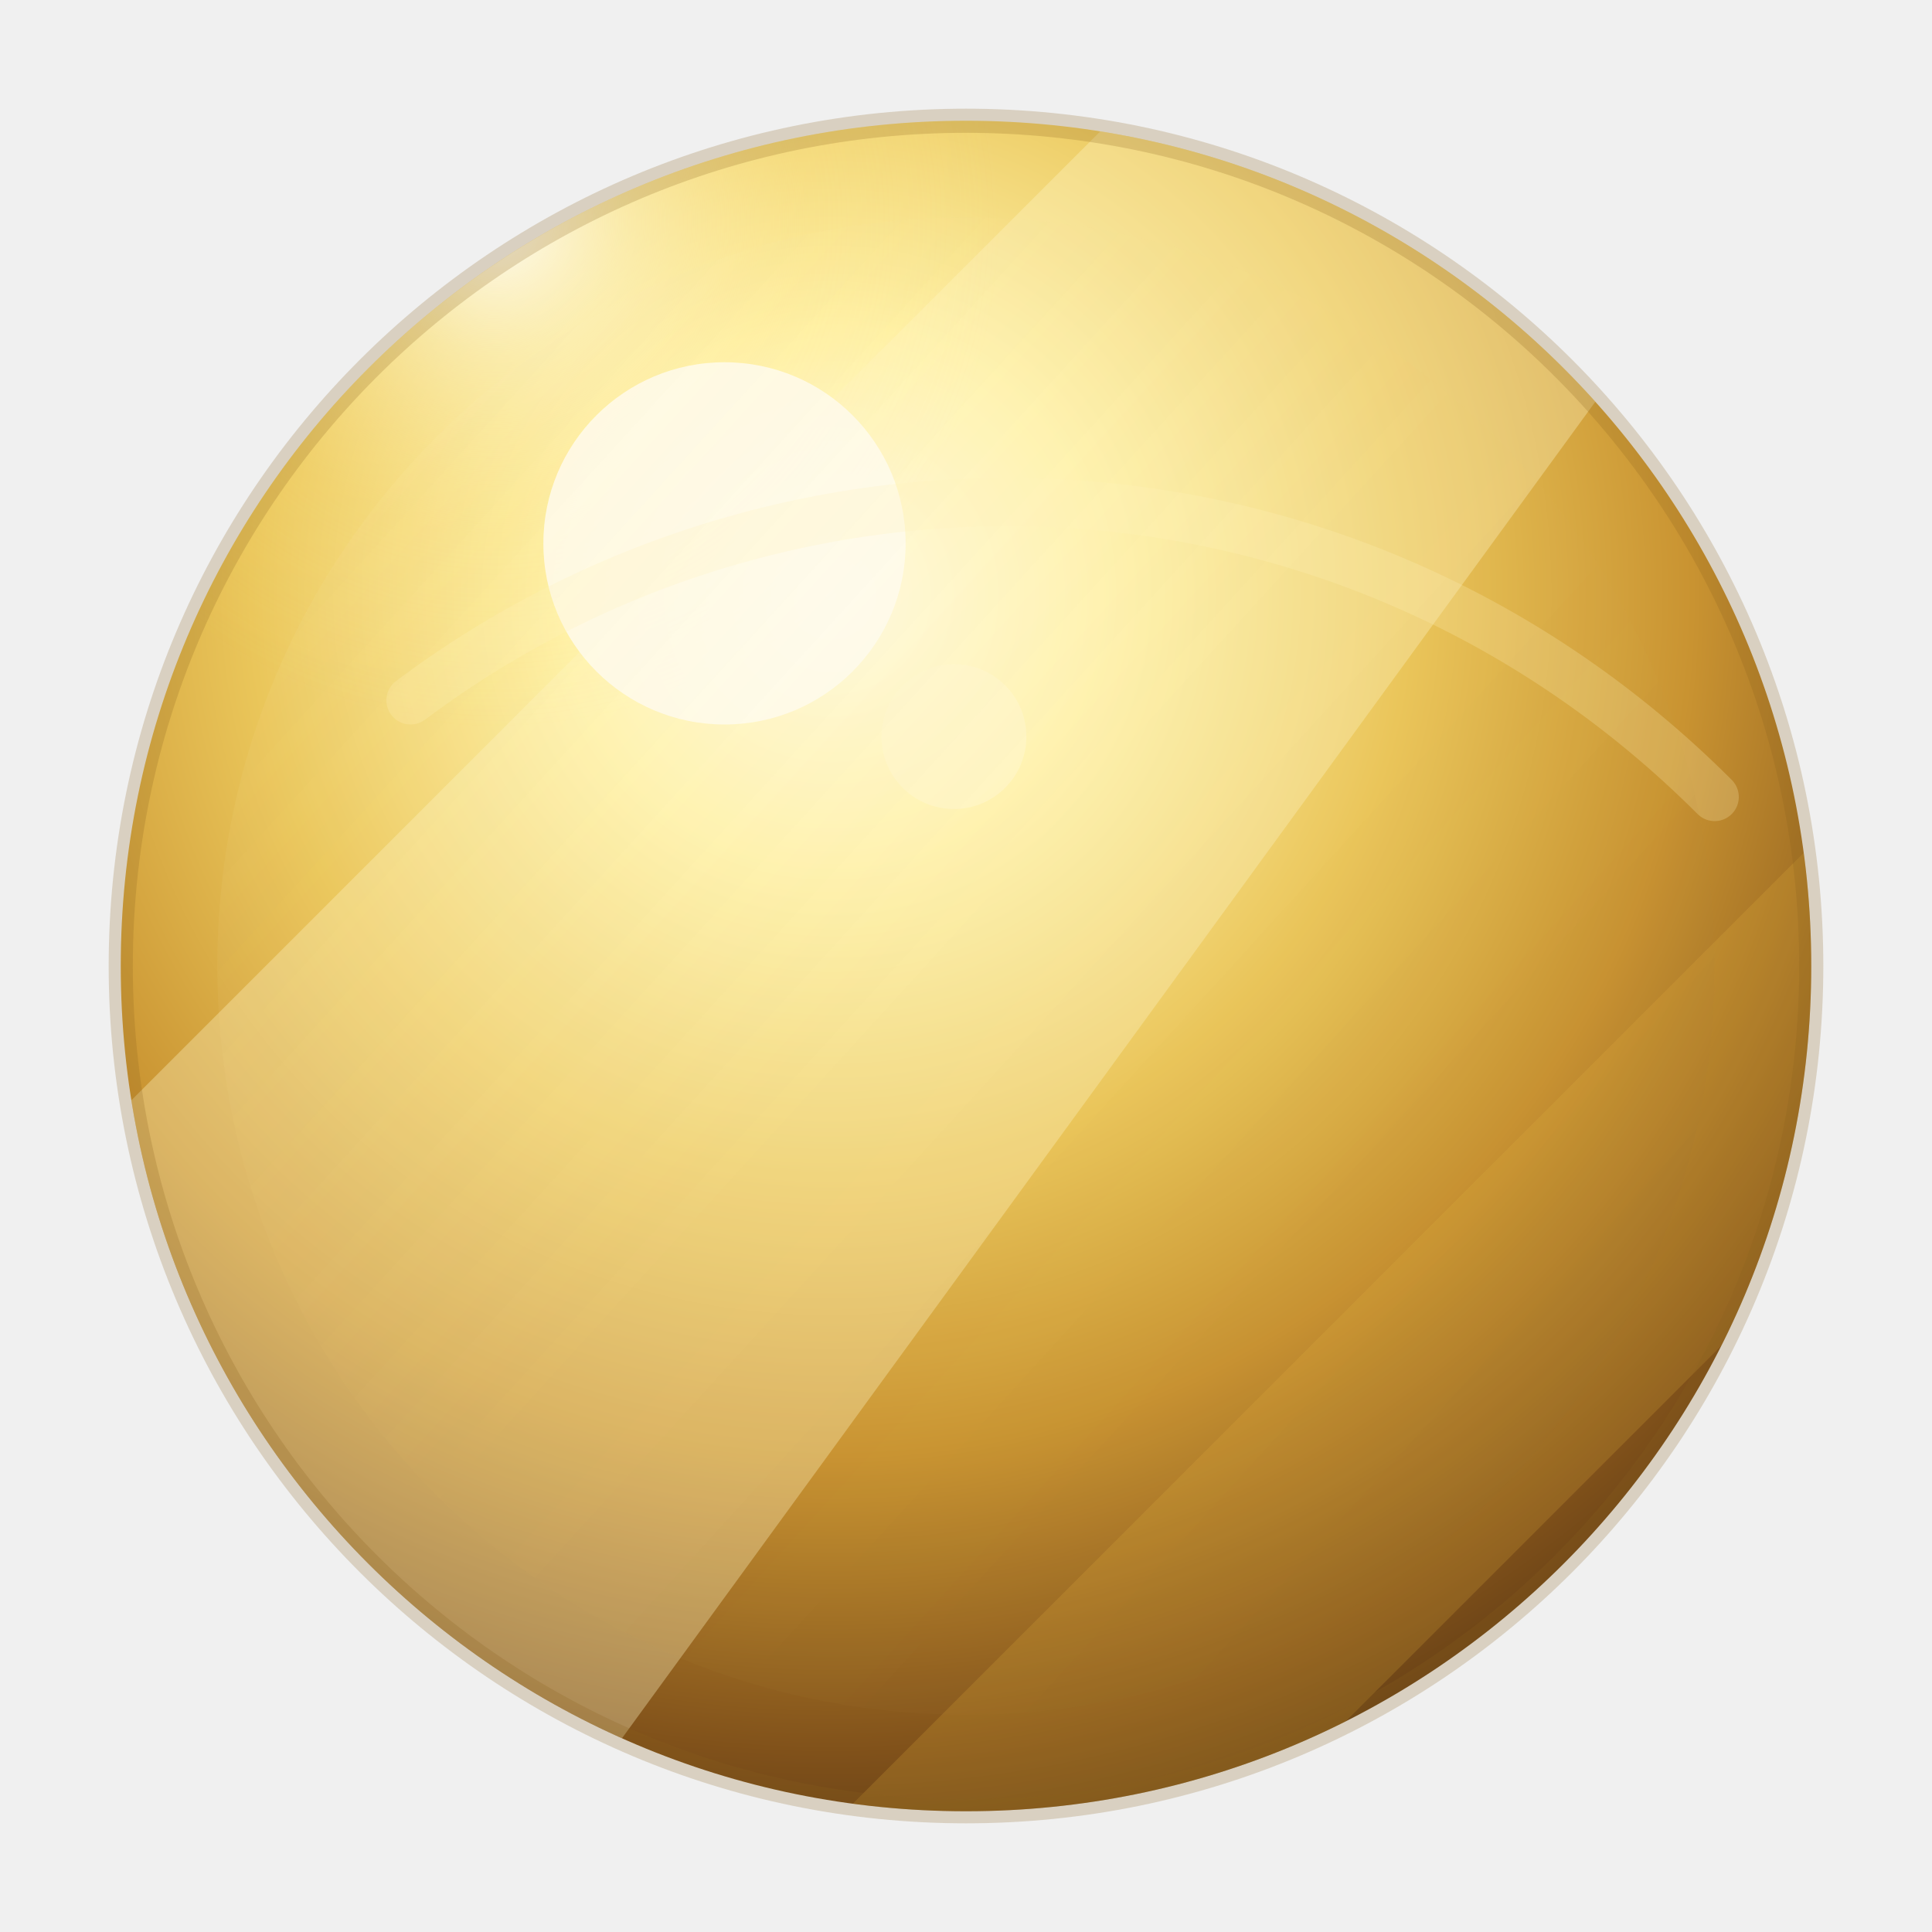
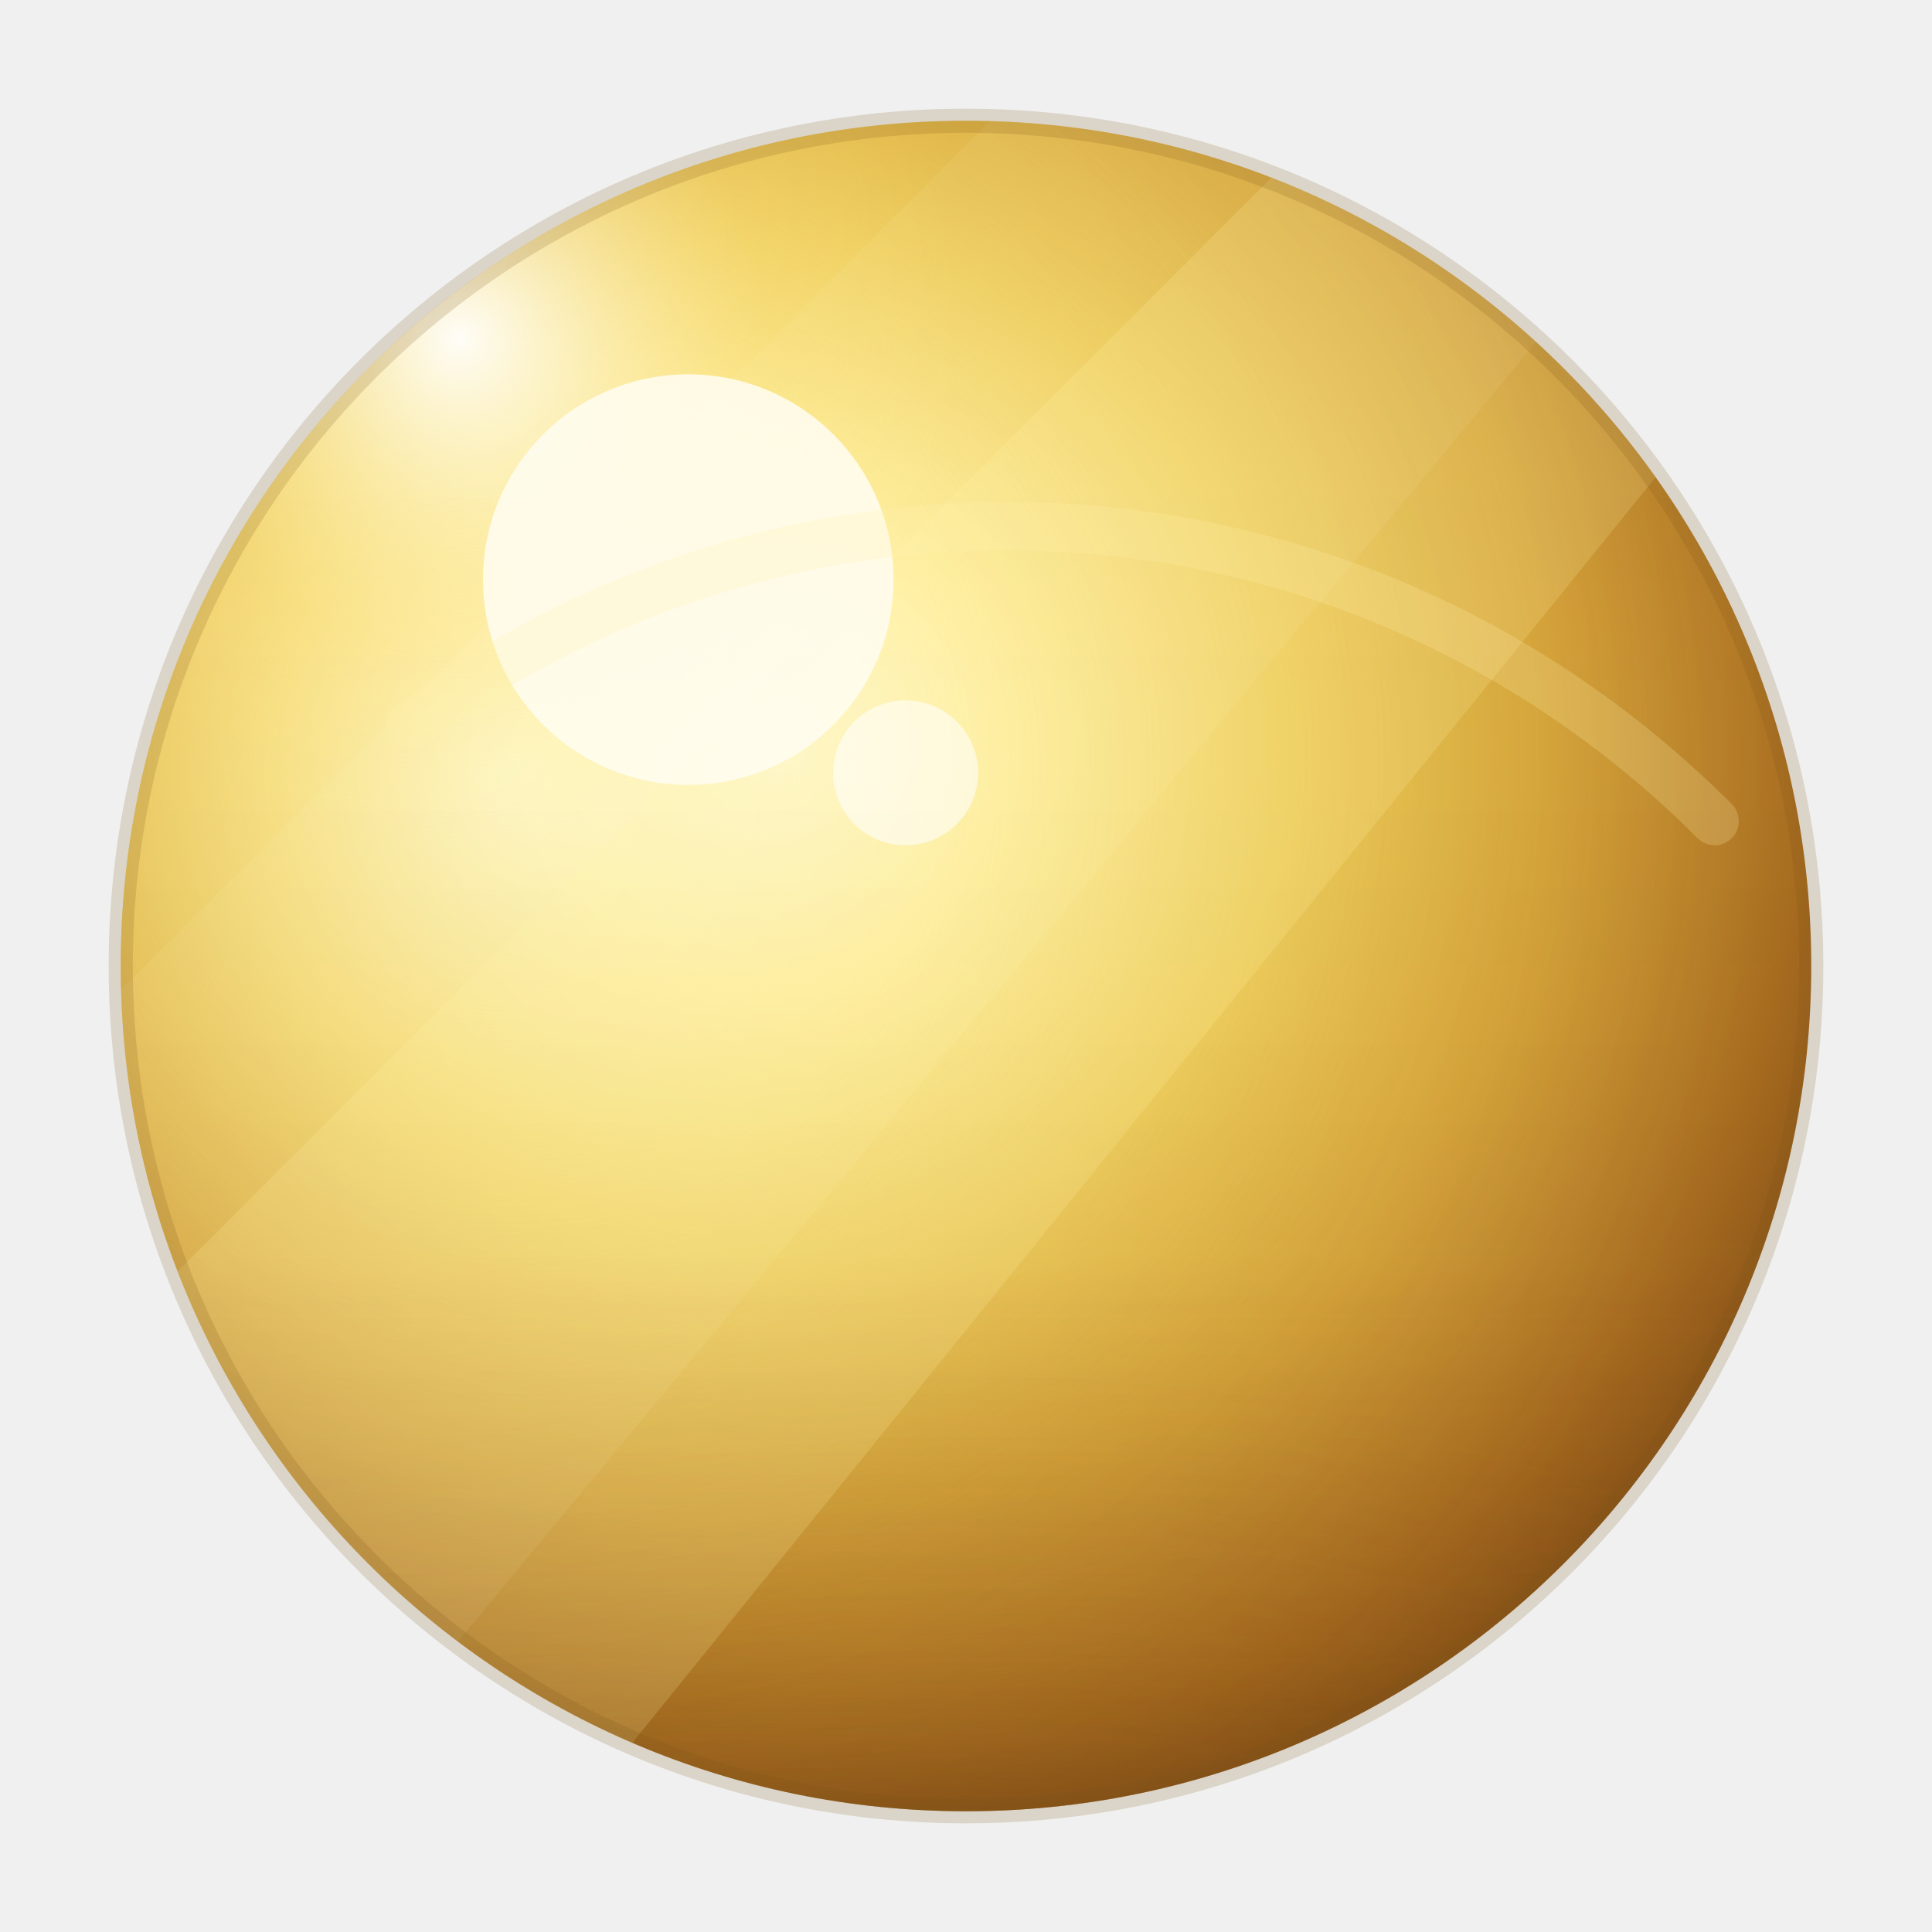
<svg xmlns="http://www.w3.org/2000/svg" viewBox="0 0 160 160">
  <defs>
-     <radialGradient id="base" cx="42%" cy="28%" r="88%">
-       <stop offset="0" stop-color="#fffef2" />
-       <stop offset="0.18" stop-color="#fff2a8" />
-       <stop offset="0.39" stop-color="#eac65a" />
-       <stop offset="0.58" stop-color="#c99331" />
-       <stop offset="0.78" stop-color="#80511a" />
-       <stop offset="1" stop-color="#2b190b" />
+     <radialGradient id="base" cx="39%" cy="37%" r="88%">
+       <stop offset="0" stop-color="#fffef4" />
+       <stop offset="0.16" stop-color="#fff1a1" />
+       <stop offset="0.34" stop-color="#efd05d" />
+       <stop offset="0.52" stop-color="#d4a33a" />
+       <stop offset="0.69" stop-color="#a86c20" />
+       <stop offset="0.84" stop-color="#6d3c10" />
+       <stop offset="1" stop-color="#2a1608" />
    </radialGradient>
-     <radialGradient id="flare" cx="30%" cy="22%" r="44%">
-       <stop offset="0" stop-color="#ffffff" stop-opacity=".94" />
-       <stop offset=".26" stop-color="#fff8cf" stop-opacity=".52" />
-       <stop offset=".62" stop-color="#ffe68b" stop-opacity=".16" />
-       <stop offset="1" stop-color="#ffe68b" stop-opacity="0" />
+     <radialGradient id="leftGlow" cx="24%" cy="39%" r="72%">
+       <stop offset="0" stop-color="#fff9d5" stop-opacity=".72" />
+       <stop offset=".34" stop-color="#ffe98e" stop-opacity=".34" />
+       <stop offset=".72" stop-color="#dba33b" stop-opacity=".08" />
+       <stop offset="1" stop-color="#dba33b" stop-opacity="0" />
    </radialGradient>
-     <linearGradient id="glass" x1="12" y1="18" x2="148" y2="142" gradientUnits="userSpaceOnUse">
-       <stop offset="0" stop-color="#fffbea" stop-opacity=".58" />
-       <stop offset=".48" stop-color="#f4cf63" stop-opacity=".16" />
-       <stop offset="1" stop-color="#5f3912" stop-opacity=".38" />
+     <radialGradient id="flare" cx="31%" cy="30%" r="42%">
+       <stop offset="0" stop-color="#ffffff" stop-opacity=".95" />
+       <stop offset=".24" stop-color="#fffce7" stop-opacity=".56" />
+       <stop offset=".62" stop-color="#ffe88d" stop-opacity=".16" />
+       <stop offset="1" stop-color="#ffe88d" stop-opacity="0" />
+     </radialGradient>
+     <linearGradient id="bottomShade" x1="80" y1="38" x2="80" y2="170" gradientUnits="userSpaceOnUse">
+       <stop offset="0" stop-color="#4b260a" stop-opacity="0" />
+       <stop offset=".5" stop-color="#70400f" stop-opacity=".04" />
+       <stop offset=".74" stop-color="#74410f" stop-opacity=".24" />
+       <stop offset="1" stop-color="#281307" stop-opacity=".72" />
    </linearGradient>
+     <radialGradient id="bottomBrown" cx="50%" cy="104%" r="76%">
+       <stop offset="0" stop-color="#281307" stop-opacity=".82" />
+       <stop offset=".34" stop-color="#70400f" stop-opacity=".44" />
+       <stop offset=".66" stop-color="#a66b1e" stop-opacity=".12" />
+       <stop offset="1" stop-color="#a66b1e" stop-opacity="0" />
+     </radialGradient>
    <clipPath id="clip">
      <circle cx="80" cy="80" r="70" />
    </clipPath>
  </defs>
  <circle cx="80" cy="80" r="70" fill="url(#base)" />
  <g clip-path="url(#clip)">
-     <path d="M-16 118 118 -16h50L34 168H-16z" fill="#fff7c8" opacity=".34" />
-     <path d="M52 168 168 52v34L86 168z" fill="#e6b33d" opacity=".2" />
-     <path d="M116 168 168 116v52z" fill="#4a2b10" opacity=".36" />
-     <circle cx="60" cy="45" r="48" fill="url(#flare)" />
-     <circle cx="60" cy="45" r="15" fill="#fffdf2" opacity=".84" />
-     <circle cx="79" cy="61" r="6" fill="#fff8d0" opacity=".54" />
-     <path d="M34 58c32-24 78-22 108 8" fill="none" stroke="#fff4bd" stroke-opacity=".24" stroke-width="4" stroke-linecap="round" />
-     <circle cx="80" cy="80" r="62" fill="url(#glass)" opacity=".18" />
+     <circle cx="80" cy="80" r="72" fill="url(#leftGlow)" />
+     <ellipse cx="80" cy="139" rx="82" ry="58" fill="url(#bottomBrown)" />
+     <circle cx="80" cy="80" r="72" fill="url(#bottomShade)" opacity=".62" />
+     <path d="M92 172 172 92v80z" fill="#4a260c" opacity=".14" />
+     <path d="M-16 136 136 -16h46L30 172H-16z" fill="#fff2a8" opacity=".18" />
+     <path d="M-16 108 108 -16h56L8 172H-16z" fill="#fffbe2" opacity=".07" />
+     <circle cx="57" cy="48" r="50" fill="url(#flare)" />
+     <circle cx="57" cy="48" r="17" fill="#fffdf0" opacity=".88" />
+     <circle cx="75" cy="64" r="6" fill="#ffffff" opacity=".58" />
+     <path d="M34 60c32-24 78-22 108 8" fill="none" stroke="#fff0ad" stroke-opacity=".22" stroke-width="4" stroke-linecap="round" />
  </g>
-   <circle cx="80" cy="80" r="70" fill="none" stroke="#8a601f" stroke-opacity=".22" stroke-width="2" />
+   <circle cx="80" cy="80" r="70" fill="none" stroke="#7b5318" stroke-opacity=".18" stroke-width="2" />
</svg>
